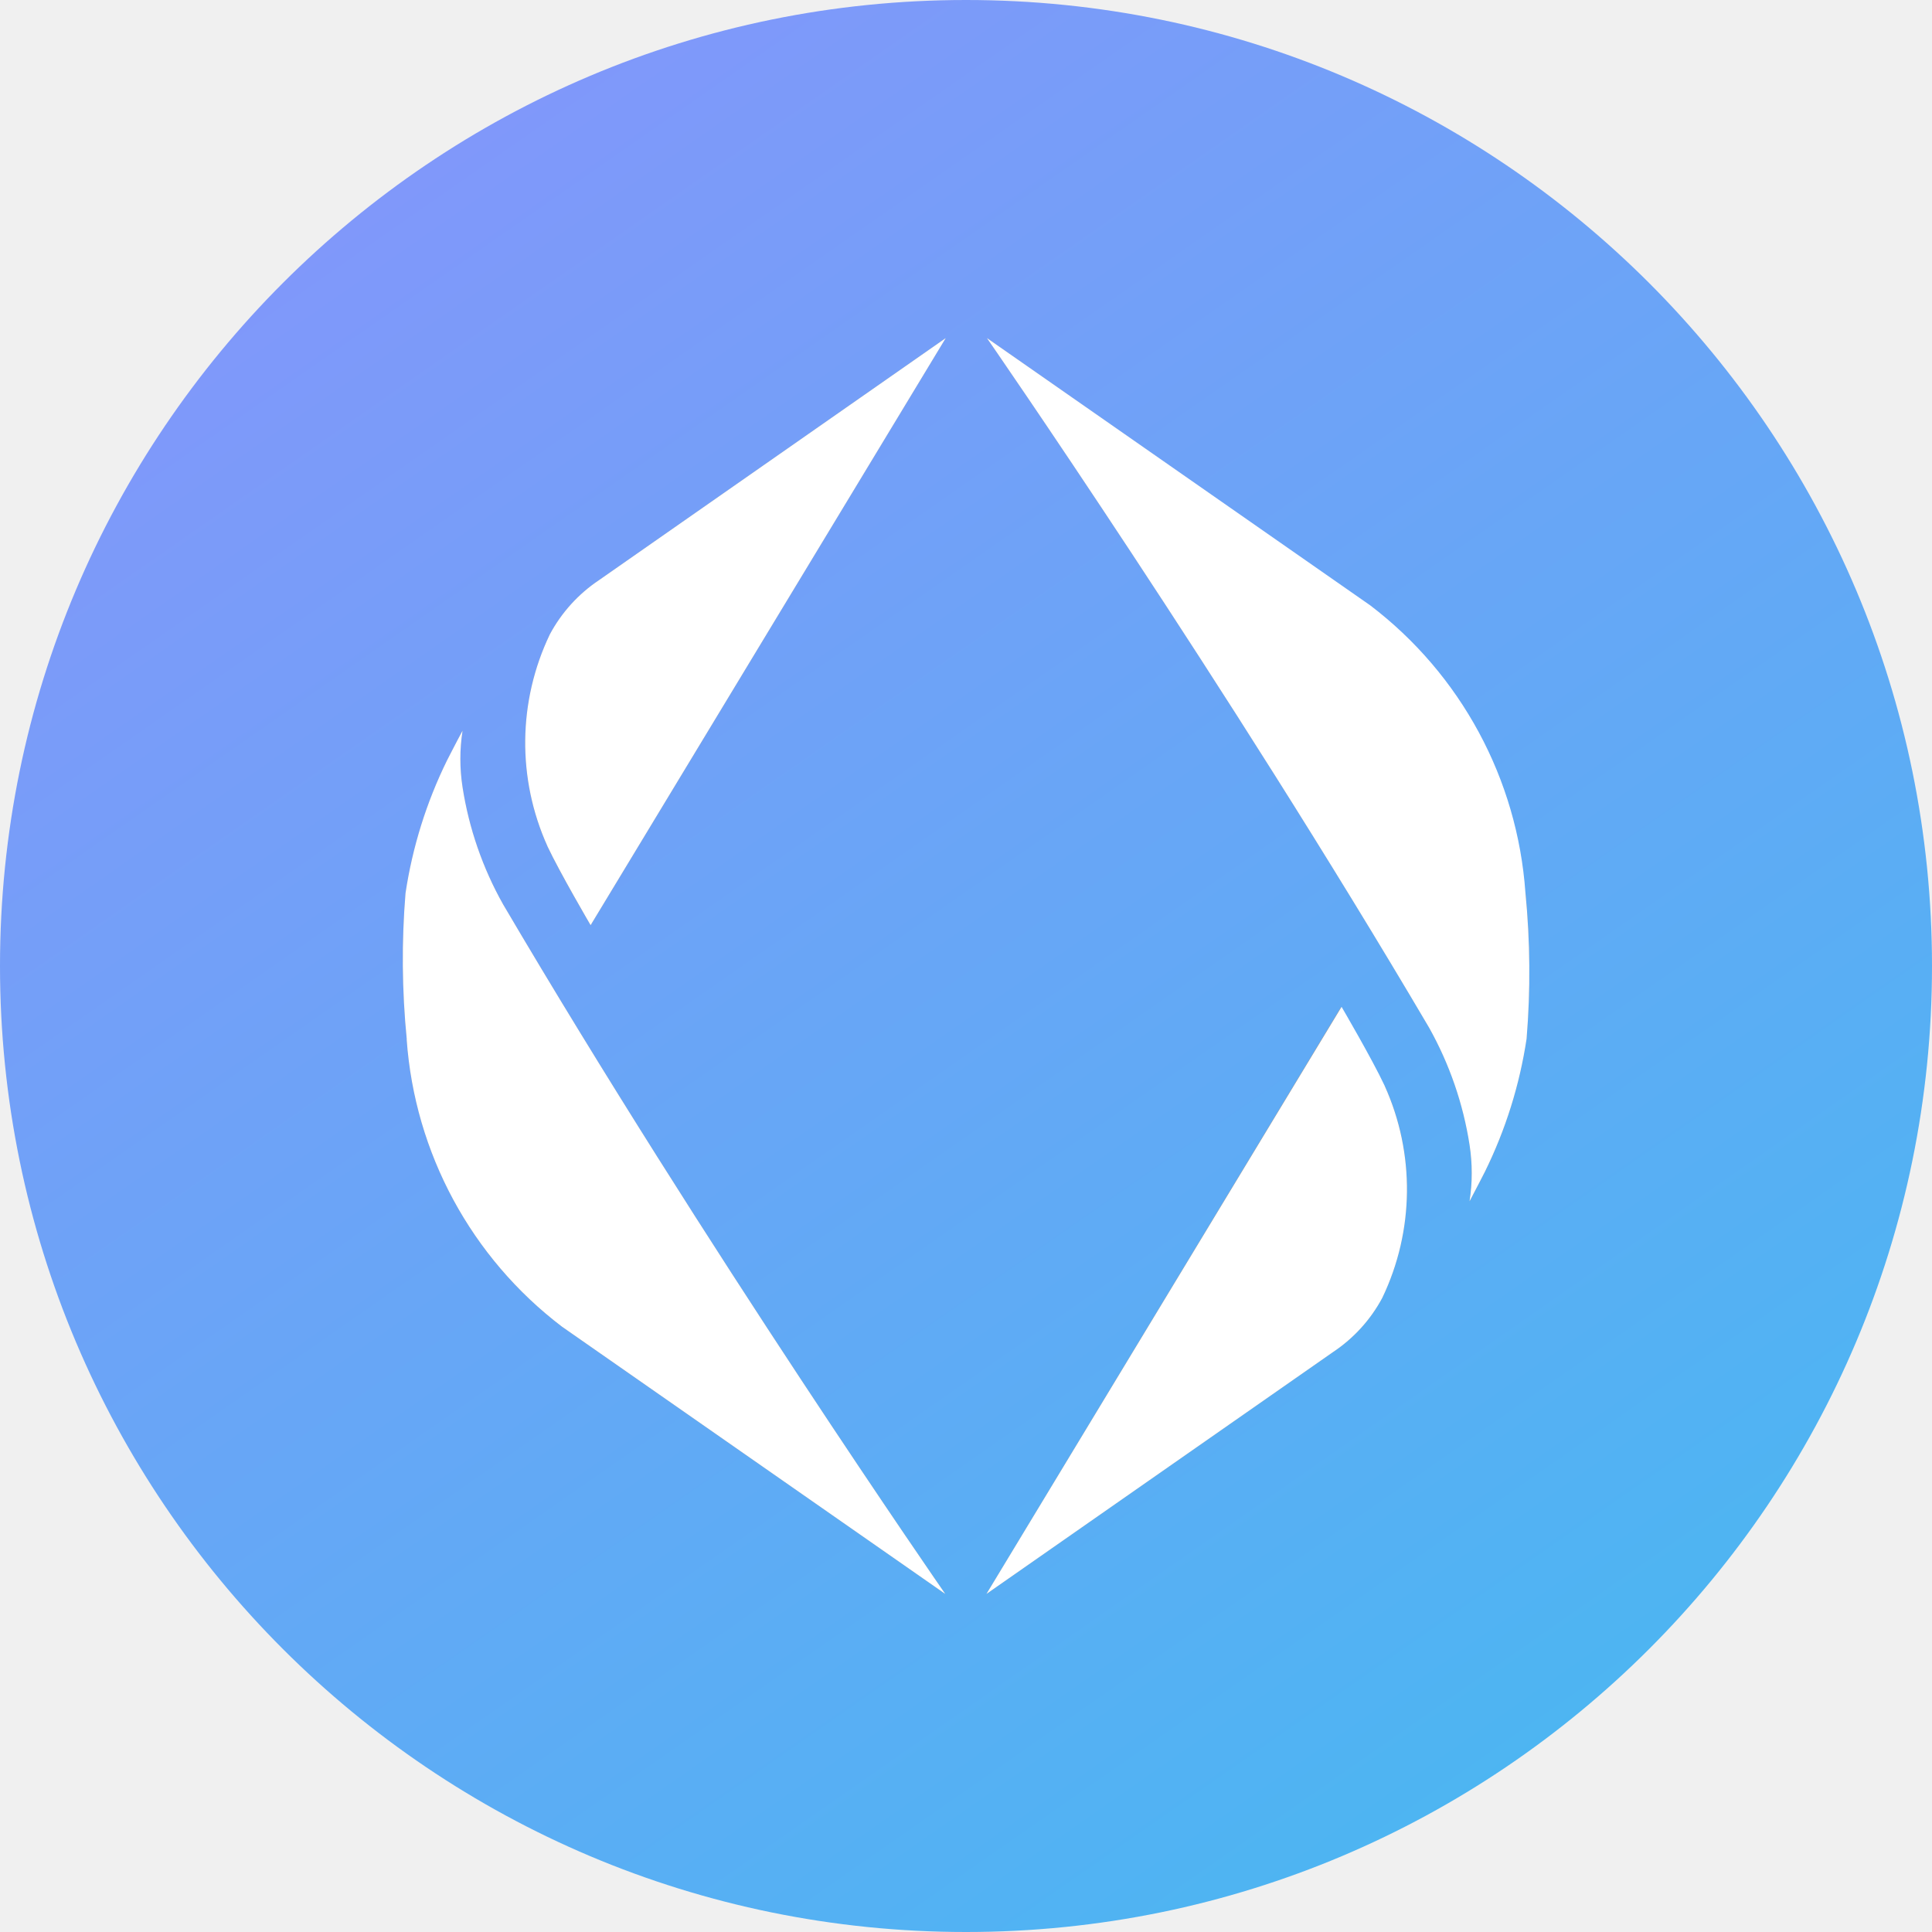
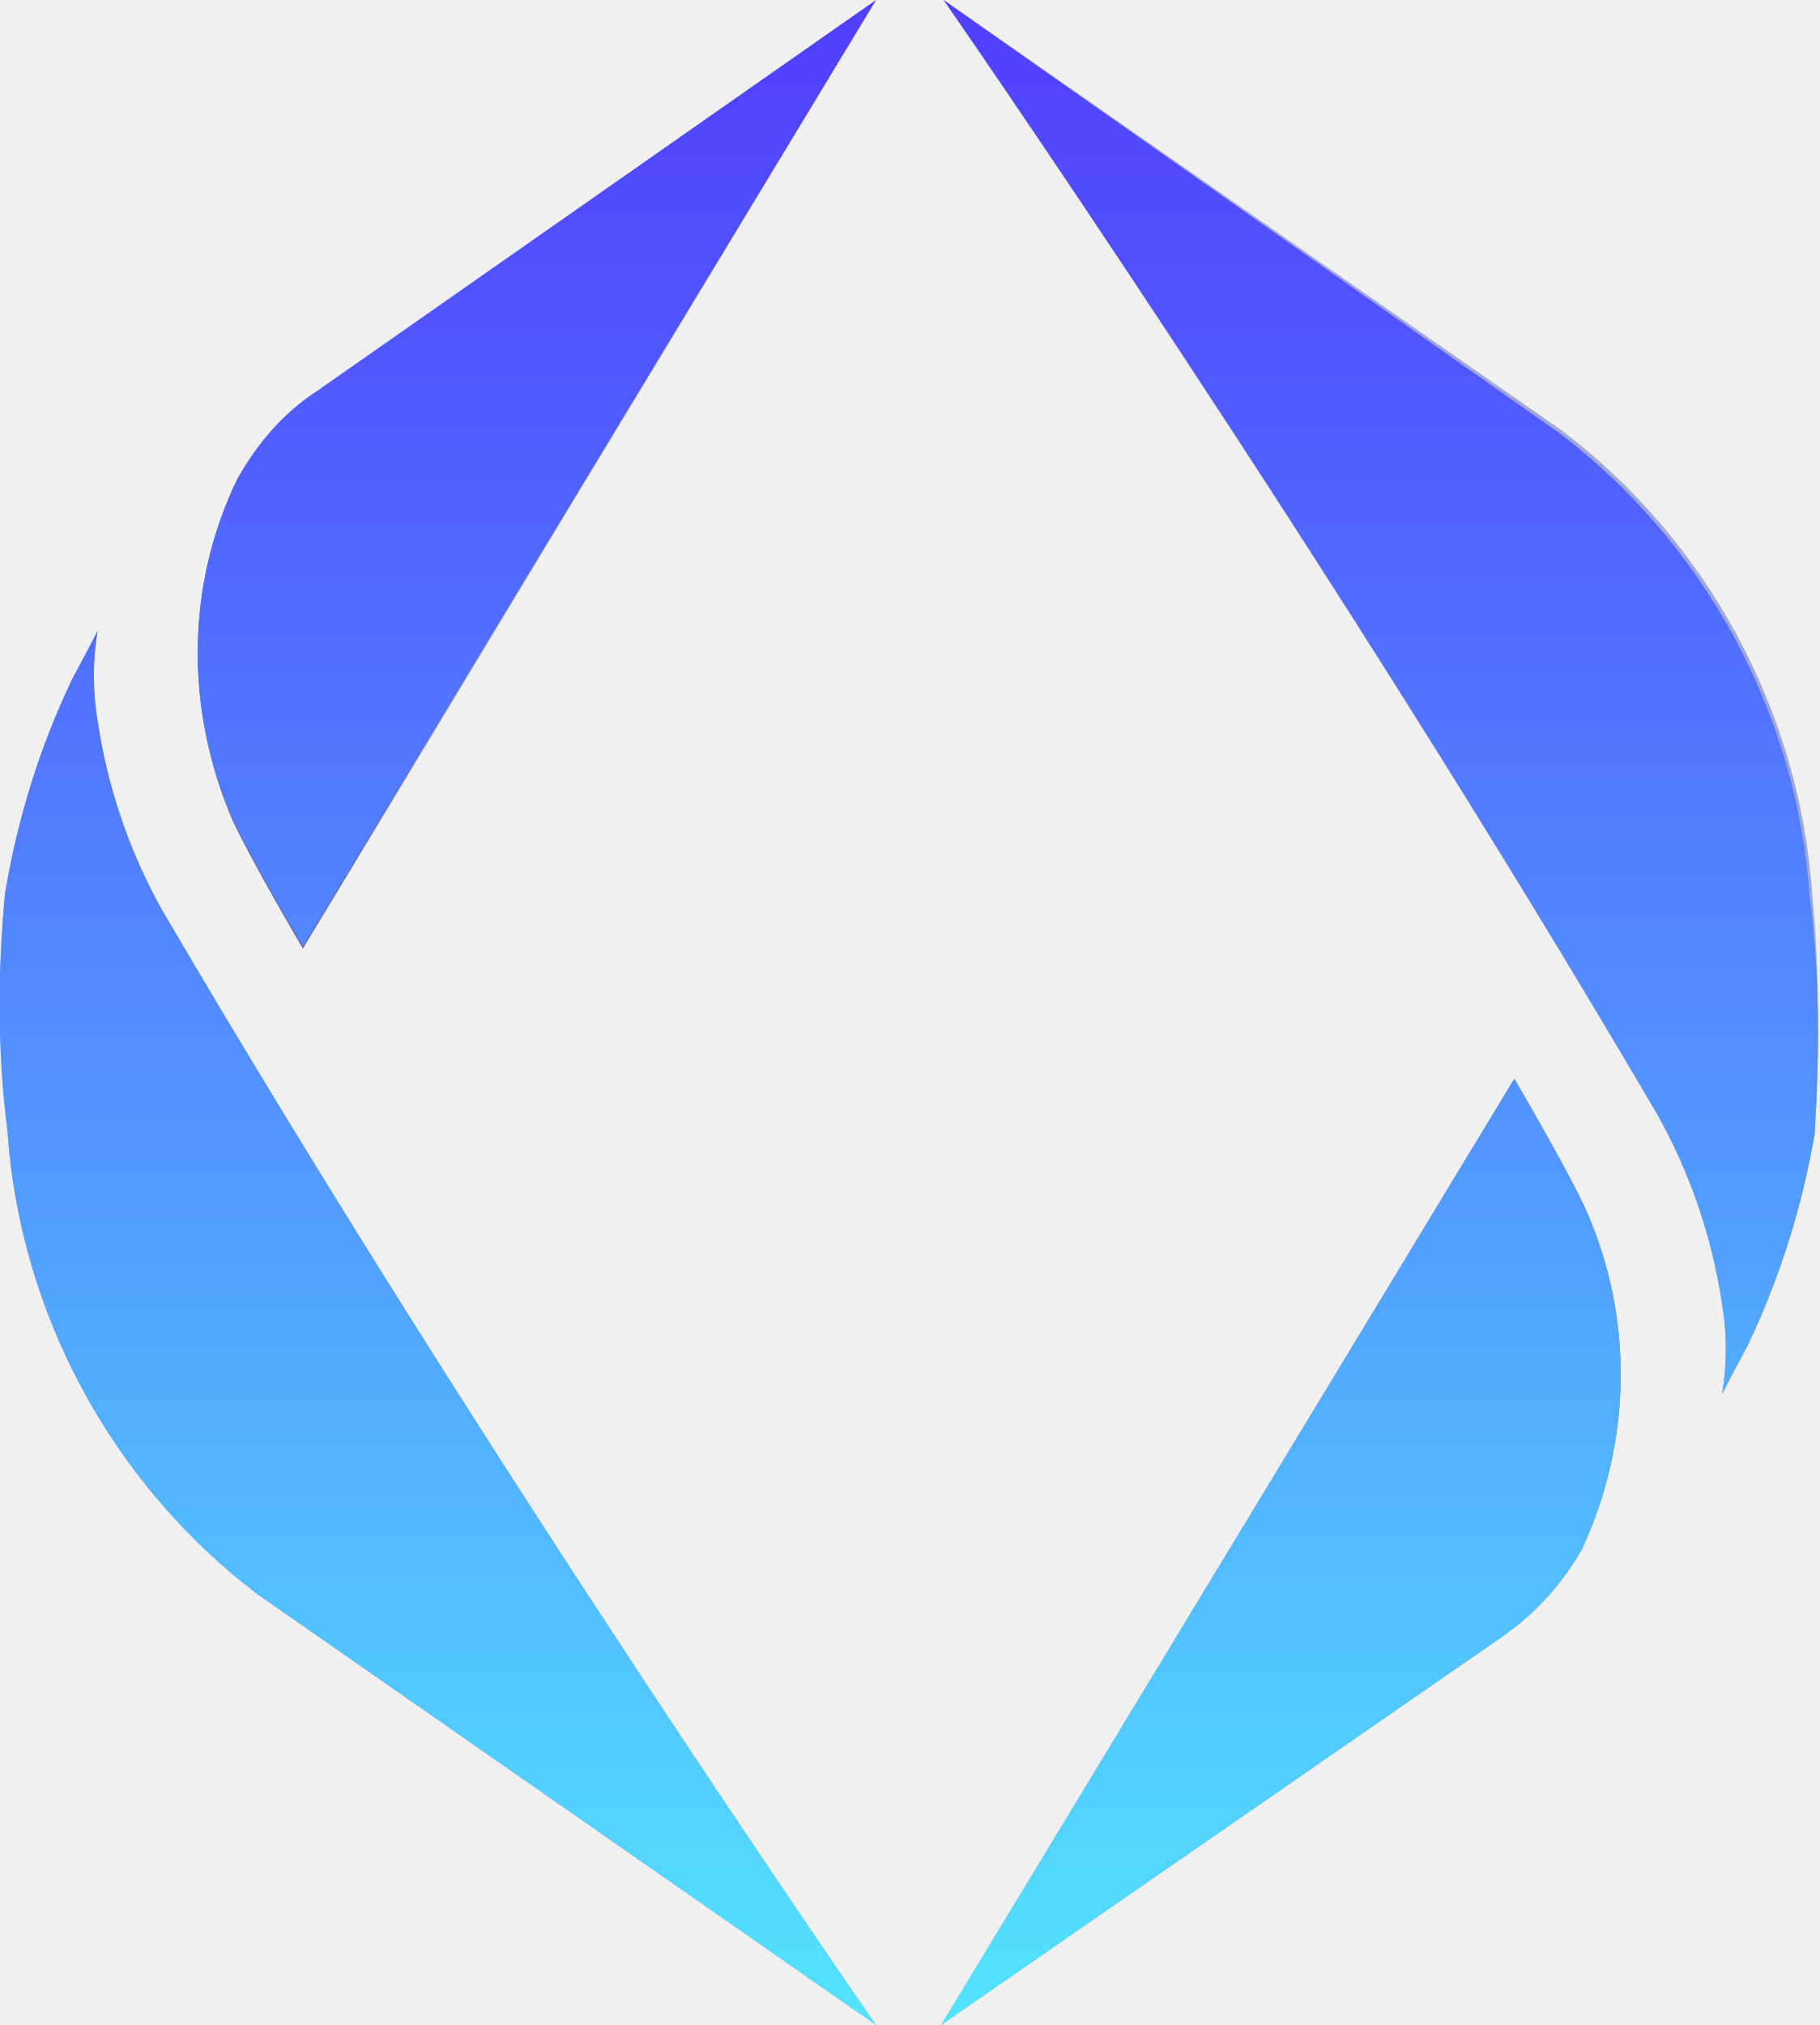
- <svg xmlns="http://www.w3.org/2000/svg" fill="none" viewBox="0 0 20 20">
-   <circle cx="10" cy="10" r="10" fill="url(#ethereum-name-service_svg__a)" />
-   <path fill="#fff" d="M5.667 8.76c.129.274.447.817.447.817L9.79 3.5 6.202 6.005a1.56 1.56 0 0 0-.51.562 2.6 2.6 0 0 0-.025 2.192M4.21 10.76a4.1 4.1 0 0 0 1.607 2.973L9.785 16.5s-2.483-3.578-4.577-7.138a3.6 3.6 0 0 1-.42-1.214q-.045-.292 0-.583c-.055.1-.161.308-.161.308a4.7 4.7 0 0 0-.429 1.373 8.4 8.4 0 0 0 .013 1.514m10.123.48c-.128-.274-.446-.817-.446-.817L10.212 16.5l3.588-2.504c.213-.142.389-.335.51-.562a2.6 2.6 0 0 0 .024-2.193m1.457-2.001a4.1 4.1 0 0 0-1.606-2.973L10.217 3.5s2.481 3.578 4.577 7.138c.211.377.353.788.419 1.214q.045.292 0 .583c.054-.1.16-.308.16-.308a4.7 4.7 0 0 0 .43-1.373 8.4 8.4 0 0 0-.012-1.514" />
-   <path fill="#fff" d="M5.692 6.567c.121-.226.296-.42.51-.562L9.79 3.5 6.114 9.578s-.321-.542-.447-.817a2.6 2.6 0 0 1 .025-2.194M4.21 10.76a4.1 4.1 0 0 0 1.606 2.973L9.785 16.5s-2.483-3.578-4.577-7.138a3.6 3.6 0 0 1-.42-1.214q-.045-.292 0-.583c-.055.1-.161.308-.161.308a4.7 4.7 0 0 0-.429 1.373 8.4 8.4 0 0 0 .013 1.514m10.117.482c-.128-.274-.446-.817-.446-.817l-3.67 6.075 3.588-2.504c.214-.142.389-.335.51-.562a2.6 2.6 0 0 0 .025-2.193zm1.457-2a4.1 4.1 0 0 0-1.606-2.973L10.217 3.5s2.481 3.578 4.577 7.138c.211.377.353.788.42 1.214q.042.292 0 .583c.054-.1.16-.308.16-.308.212-.433.357-.896.428-1.373a8.4 8.4 0 0 0-.01-1.514z" style="mix-blend-mode:color" />
-   <defs>
-     <linearGradient id="ethereum-name-service_svg__a" x1="4" x2="15.5" y1="2" y2="18.5" gradientUnits="userSpaceOnUse">
-       <stop stop-color="#8098fa" />
-       <stop offset="1" stop-color="#4db5f2" />
-     </linearGradient>
-   </defs>
+ <svg xmlns="http://www.w3.org/2000/svg" viewBox="0 0 72.7 80.9">
+   <linearGradient id="ethereum-name-service_svg__a" x1="42.042" x2="12.66" y1="762.588" y2="794.44" gradientTransform="translate(-6 -761.64)" gradientUnits="userSpaceOnUse">
+     <stop offset=".58" stop-color="#a0a8d4" />
+     <stop offset=".73" stop-color="#8791c7" />
+     <stop offset=".91" stop-color="#6470b4" />
+   </linearGradient>
+   <path fill="url(#ethereum-name-service_svg__a)" d="M9.3 32.8c.8 1.7 2.8 5.1 2.8 5.1L35 0 12.7 15.6c-1.3.9-2.4 2.1-3.2 3.5-2.1 4.3-2.1 9.3-.2 13.7" />
+   <path fill="#a0a8d4" d="M.3 45.2c.5 7.3 4.2 14.1 10 18.5L35 80.9S19.5 58.6 6.5 36.4c-1.3-2.3-2.2-4.9-2.6-7.6q-.3-1.8 0-3.6c-.3.6-1 1.9-1 1.9C1.6 29.8.7 32.7.2 35.7c-.3 3.2-.3 6.4.1 9.5" />
+   <linearGradient id="ethereum-name-service_svg__b" x1="42.659" x2="72.029" y1="841.659" y2="809.829" gradientTransform="translate(-6 -761.64)" gradientUnits="userSpaceOnUse">
+     <stop offset=".58" stop-color="#a0a8d4" />
+     <stop offset=".73" stop-color="#8791c7" />
+     <stop offset=".91" stop-color="#6470b4" />
+   </linearGradient>
+   <path fill="url(#ethereum-name-service_svg__b)" d="M63.3 48.2c-.8-1.7-2.8-5.1-2.8-5.1L37.6 80.9 60 65.4c1.3-.9 2.4-2.1 3.2-3.5 2-4.3 2.1-9.3.1-13.7" />
+   <path fill="#a0a8d4" d="M72.4 35.7c-.5-7.3-4.2-14.1-10-18.5L37.7 0s15.5 22.3 28.5 44.5c1.3 2.3 2.2 4.9 2.6 7.6q.3 1.8 0 3.6c.3-.6 1-1.9 1-1.9 1.3-2.7 2.2-5.6 2.7-8.5.2-3.3.2-6.4-.1-9.6" />
+   <linearGradient id="ethereum-name-service_svg__c" x1="42.323" x2="42.323" y1="761.24" y2="842.84" gradientTransform="translate(-6 -761.64)" gradientUnits="userSpaceOnUse">
+     <stop offset="0" stop-color="#513eff" />
+     <stop offset=".18" stop-color="#5157ff" />
+     <stop offset=".57" stop-color="#5298ff" />
+     <stop offset="1" stop-color="#52e5ff" />
+   </linearGradient>
+   <path fill="url(#ethereum-name-service_svg__c)" d="M9.5 19.1c.8-1.4 1.8-2.6 3.2-3.5L35 0 12.1 37.8s-2-3.4-2.8-5.1c-1.9-4.3-1.9-9.3.2-13.6M.3 45.2c.5 7.3 4.2 14.1 10 18.5L35 80.9S19.5 58.6 6.5 36.4c-1.3-2.3-2.2-4.9-2.6-7.6q-.3-1.8 0-3.6c-.3.6-1 1.9-1 1.9C1.6 29.8.7 32.7.2 35.7c-.3 3.2-.3 6.4.1 9.5m63 3c-.8-1.7-2.8-5.1-2.8-5.1L37.6 80.9 60 65.4c1.3-.9 2.4-2.1 3.2-3.5 2-4.3 2.1-9.3.1-13.7m9-12.4c-.5-7.3-4.2-14.1-10-18.5L37.7 0s15.5 22.3 28.5 44.5c1.3 2.3 2.2 4.9 2.6 7.6q.3 1.8 0 3.6c.3-.6 1-1.9 1-1.9 1.3-2.7 2.2-5.6 2.7-8.5.2-3.3.2-6.4-.2-9.5" />
</svg>
